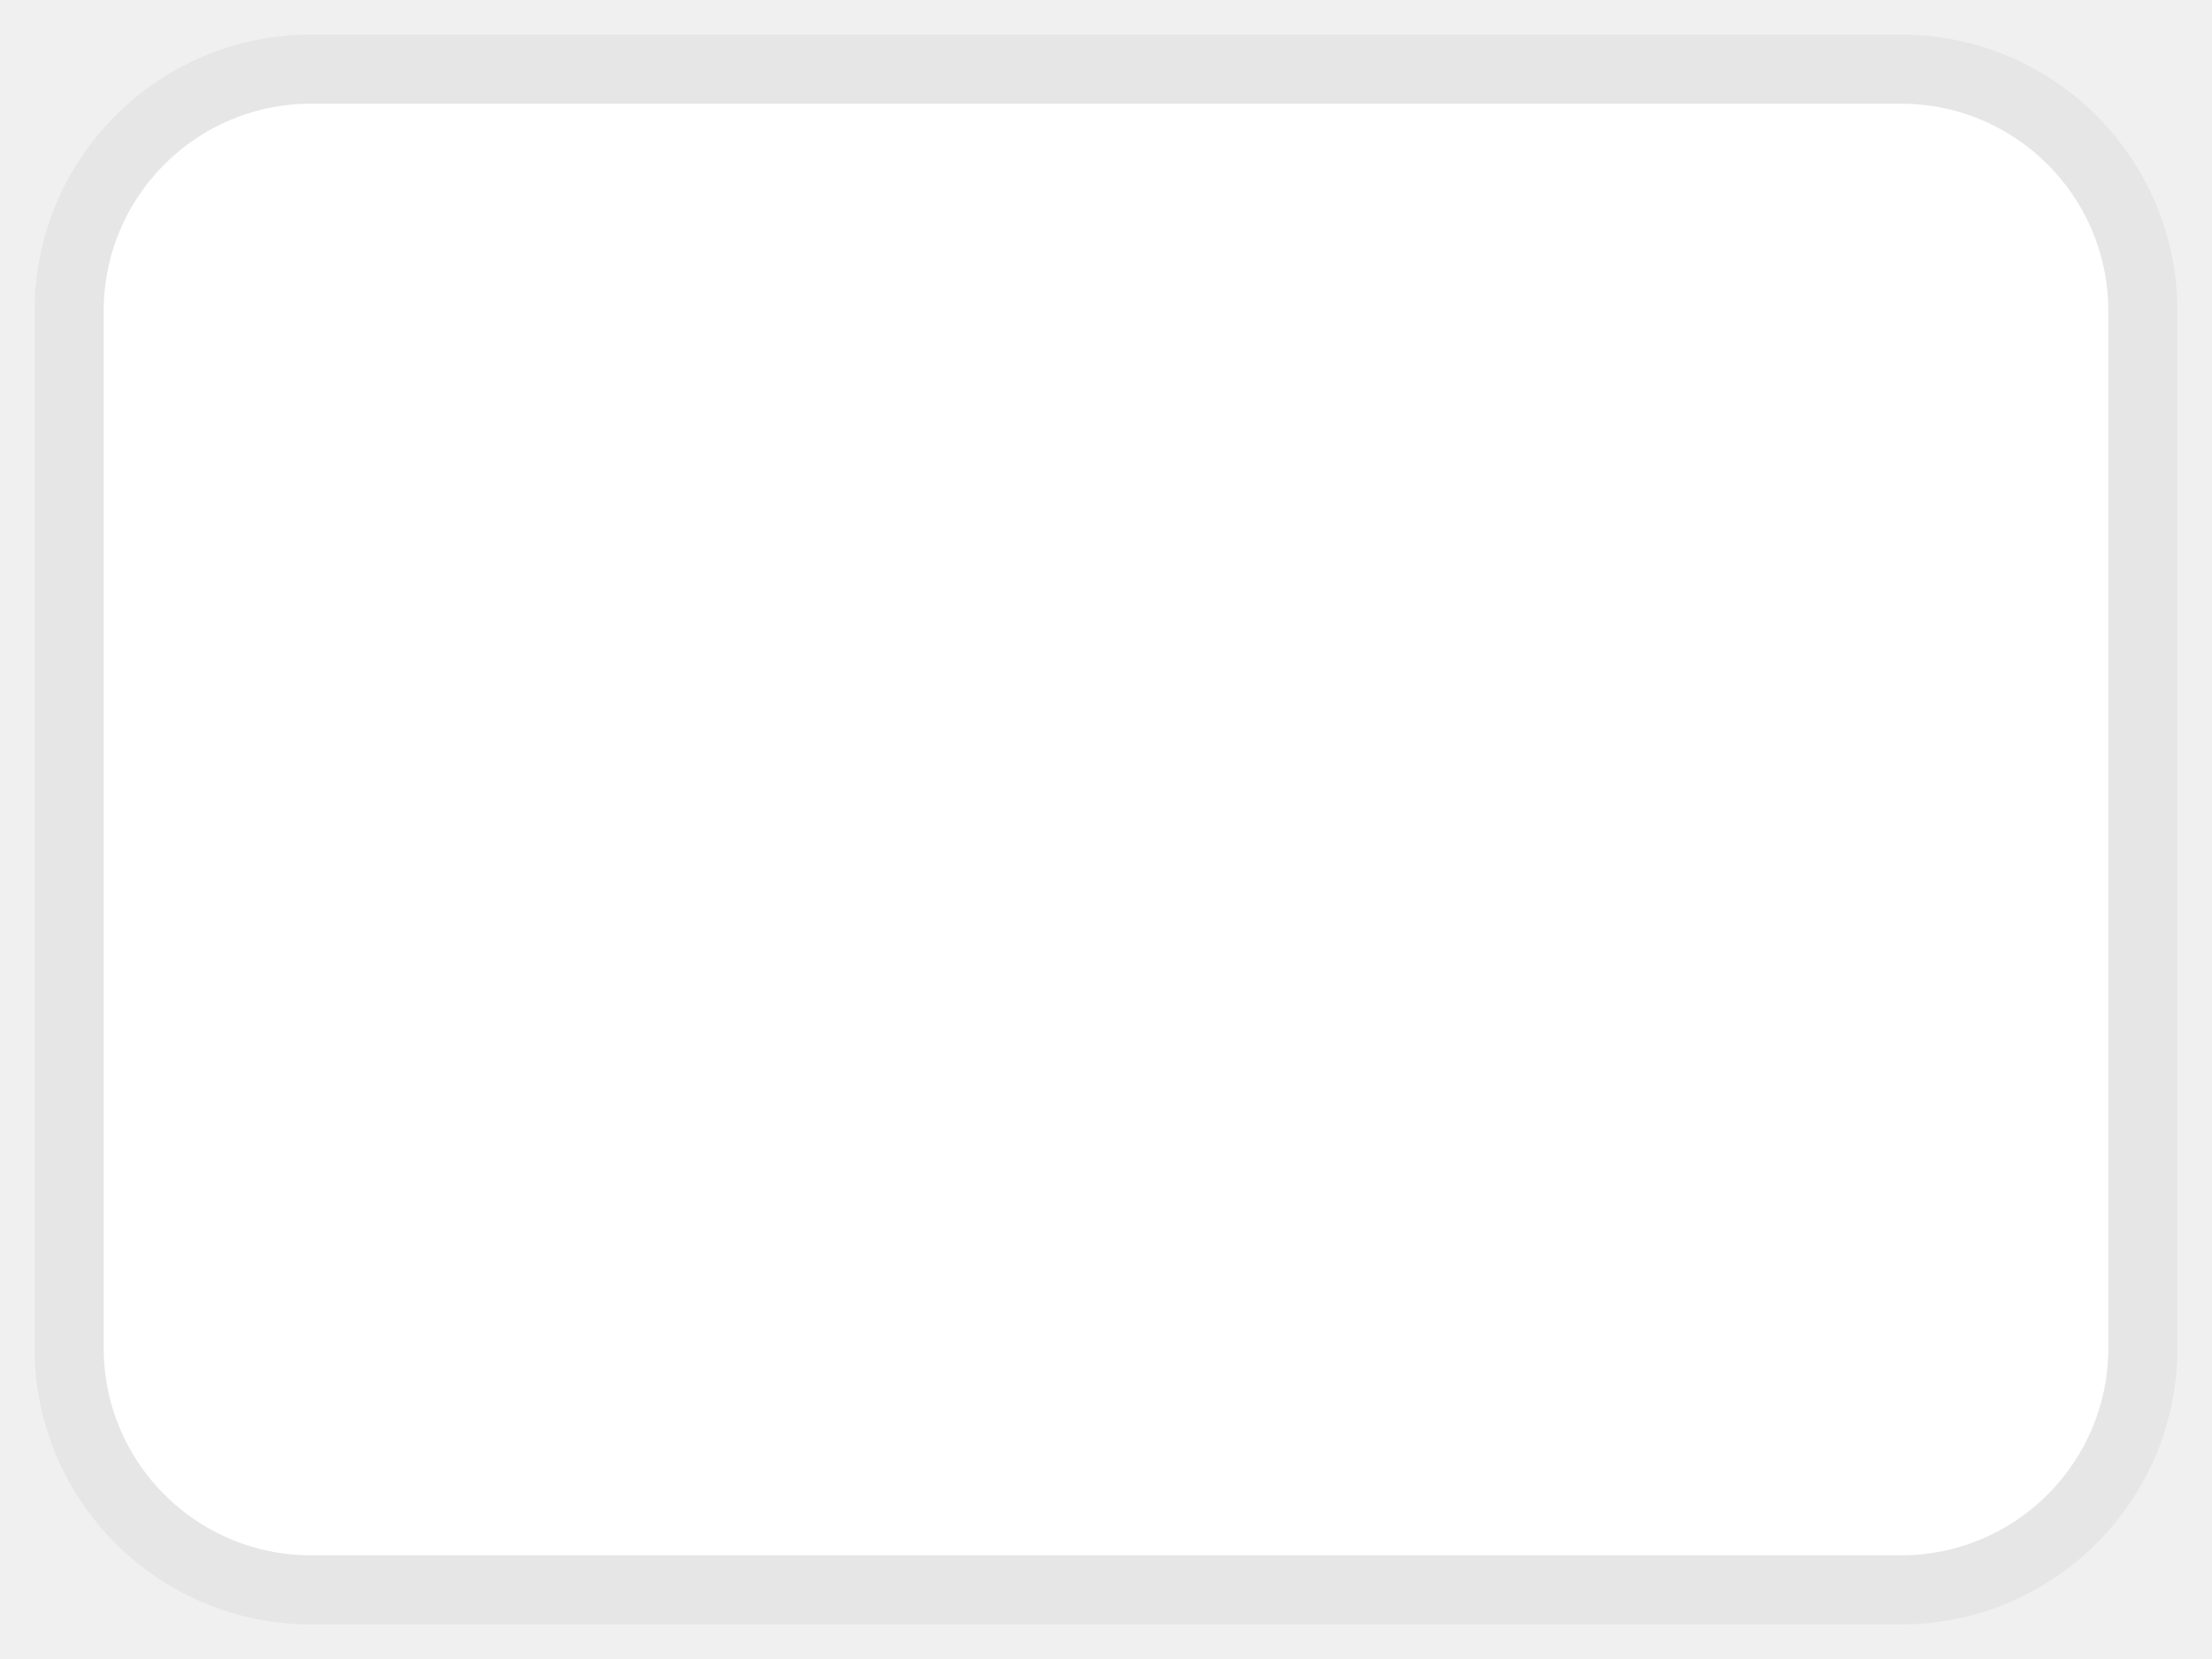
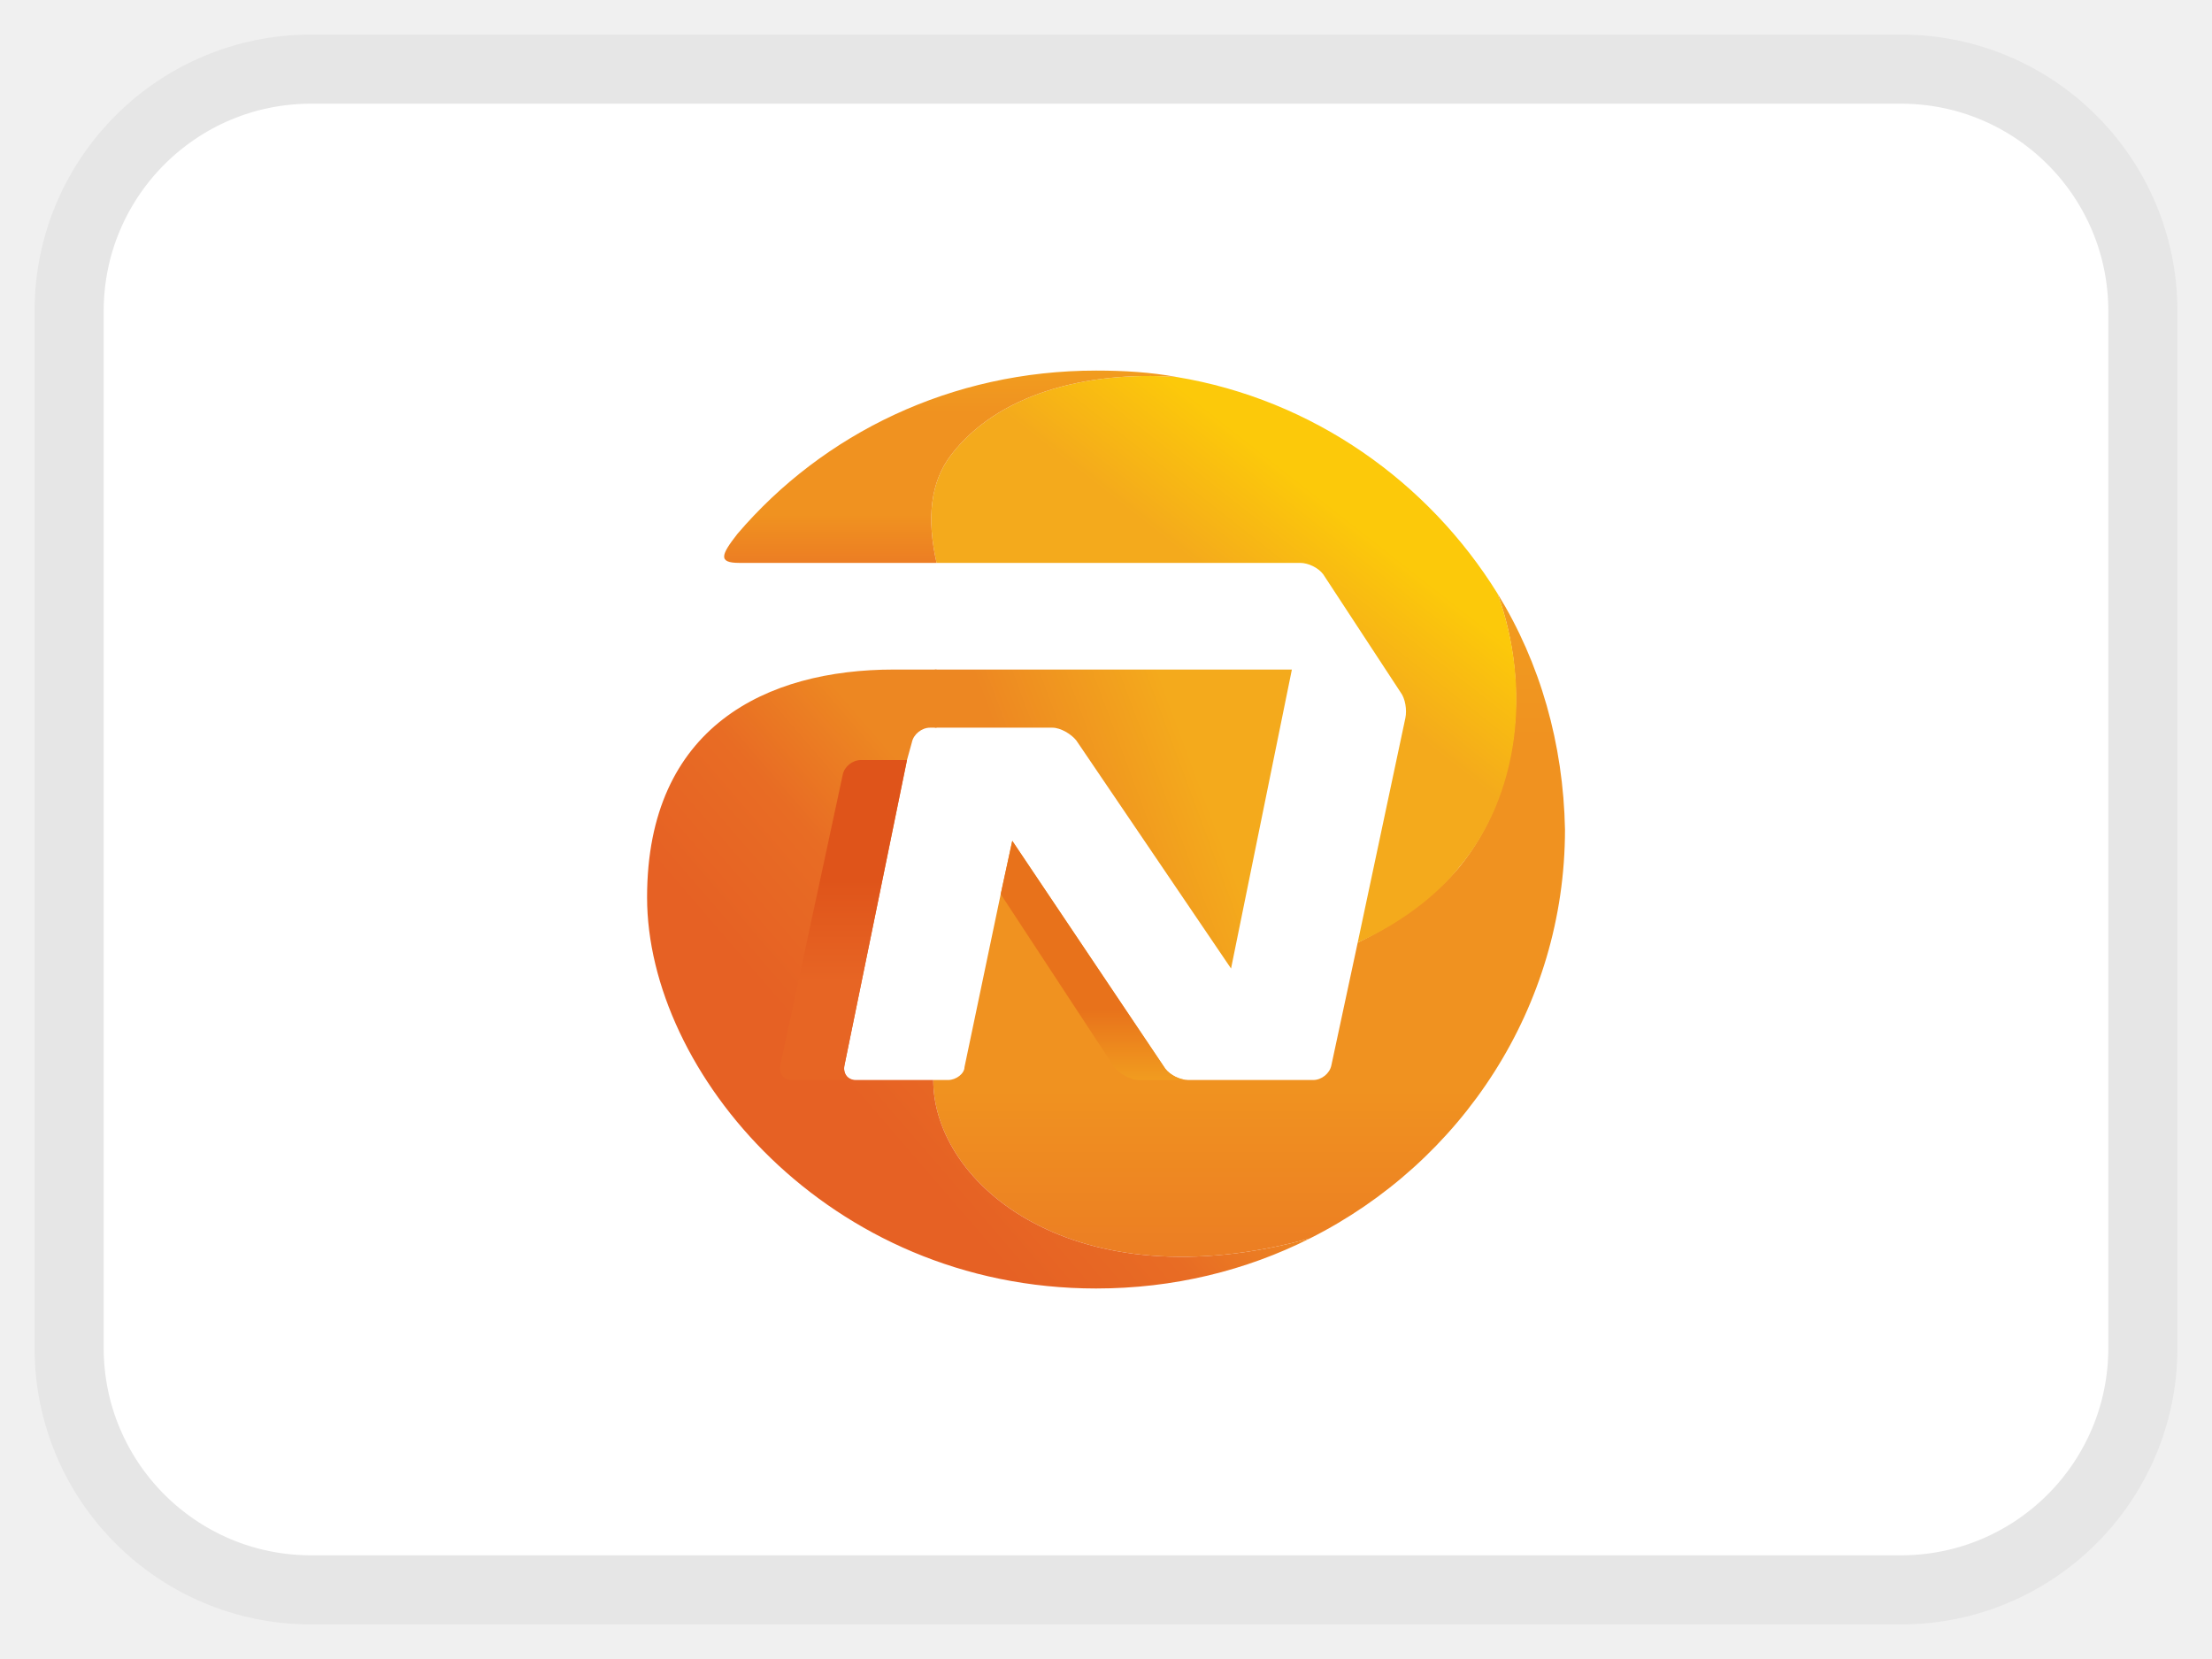
- <svg xmlns="http://www.w3.org/2000/svg" fill="none" height="24" width="32" version="1.1" id="svg25">
-   <defs id="defs25">
-     <linearGradient id="paint0_linear_3053_488" x1="19.568" y1="12.966" x2="12.313" y2="15.654" gradientUnits="userSpaceOnUse" gradientTransform="translate(30,-40)">
-       <stop offset="0.337" stop-color="#F4AA1C" id="stop8" />
-       <stop offset="0.847" stop-color="#ED8722" id="stop9" />
+ <svg xmlns="http://www.w3.org/2000/svg" xmlns:xlink="http://www.w3.org/1999/xlink" width="32px" height="24px" viewBox="0 0 32 24" version="1.1">
+   <defs>
+     <path d="M28,0 L4,0 C1.791,0 0,1.791 0,4 L0,20 C0,22.209 1.791,24 4,24 L28,24 C30.209,24 32,22.209 32,20 L32,4 C32,1.791 30.209,0 28,0 Z" id="path-1" />
+     <rect id="path-3" x="6.041" y="2.041" width="19.919" height="19.919" rx="8" />
+     <linearGradient x1="106.652%" y1="30.565%" x2="13.378%" y2="59.508%" id="linearGradient-5">
+       <stop stop-color="#F4AA1C" offset="33.74%" />
+       <stop stop-color="#ED8722" offset="84.66%" />
    </linearGradient>
-     <linearGradient id="paint1_linear_3053_488" x1="18.105" y1="24.306" x2="18.105" y2="9.859" gradientUnits="userSpaceOnUse" gradientTransform="translate(30,-40)">
-       <stop offset="0.006" stop-color="#EC7E23" id="stop10" />
-       <stop offset="0.252" stop-color="#F09220" id="stop11" />
-       <stop offset="0.779" stop-color="#F09220" id="stop12" />
-       <stop offset="0.994" stop-color="#F19C1F" id="stop13" />
+     <rect id="path-6" x="6.041" y="2.041" width="19.919" height="19.919" rx="8" />
+     <linearGradient x1="49.902%" y1="99.969%" x2="49.902%" y2="0.001%" id="linearGradient-8">
+       <stop stop-color="#EC7E23" offset="0.61%" />
+       <stop stop-color="#F09220" offset="25.15%" />
+       <stop stop-color="#F09220" offset="77.91%" />
+       <stop stop-color="#F19C1F" offset="99.39%" />
    </linearGradient>
-     <linearGradient id="paint2_linear_3053_488" x1="7.908" y1="22.486" x2="15.27" y2="16.199" gradientUnits="userSpaceOnUse" gradientTransform="translate(30,-40)">
-       <stop offset="0.215" stop-color="#E66124" id="stop14" />
-       <stop offset="0.54" stop-color="#E86C24" id="stop15" />
-       <stop offset="0.816" stop-color="#ED8722" id="stop16" />
+     <rect id="path-9" x="6.041" y="2.041" width="19.919" height="19.919" rx="8" />
+     <linearGradient x1="20.134%" y1="77.338%" x2="71.1%" y2="36.695%" id="linearGradient-11">
+       <stop stop-color="#E66124" offset="21.47%" />
+       <stop stop-color="#E86C24" offset="53.99%" />
+       <stop stop-color="#ED8722" offset="81.6%" />
    </linearGradient>
-     <linearGradient id="paint3_linear_3053_488" x1="15.402" y1="13.482" x2="20.641" y2="6.785" gradientUnits="userSpaceOnUse" gradientTransform="translate(30,-40)">
-       <stop offset="0.515" stop-color="#F4AA1C" id="stop17" />
-       <stop offset="0.859" stop-color="#FCC90A" id="stop18" />
+     <rect id="path-12" x="6.041" y="2.041" width="19.919" height="19.919" rx="8" />
+     <linearGradient x1="33.019%" y1="66.641%" x2="74.115%" y2="15.765%" id="linearGradient-14">
+       <stop stop-color="#F4AA1C" offset="51.53%" />
+       <stop stop-color="#FCC90A" offset="85.89%" />
    </linearGradient>
-     <linearGradient id="paint4_linear_3053_488" x1="11.612" y1="9.185" x2="11.612" y2="4.989" gradientUnits="userSpaceOnUse" gradientTransform="translate(30,-40)">
-       <stop offset="0.006" stop-color="#EC7E23" id="stop19" />
-       <stop offset="0.252" stop-color="#F09220" id="stop20" />
-       <stop offset="0.779" stop-color="#F09220" id="stop21" />
-       <stop offset="0.994" stop-color="#F19C1F" id="stop22" />
+     <rect id="path-15" x="6.041" y="2.041" width="19.919" height="19.919" rx="8" />
+     <linearGradient x1="50.019%" y1="99.881%" x2="50.019%" y2="-0.266%" id="linearGradient-17">
+       <stop stop-color="#EC7E23" offset="0.61%" />
+       <stop stop-color="#F09220" offset="25.15%" />
+       <stop stop-color="#F09220" offset="77.91%" />
+       <stop stop-color="#F19C1F" offset="99.39%" />
    </linearGradient>
-     <linearGradient id="paint5_linear_3053_488" x1="9.29" y1="20.455" x2="9.29" y2="13.481" gradientUnits="userSpaceOnUse" gradientTransform="translate(30,-40)">
-       <stop offset="0.307" stop-color="#E76524" id="stop23" />
-       <stop offset="0.626" stop-color="#DF541A" id="stop24" />
+     <rect id="path-18" x="6.041" y="2.041" width="19.919" height="19.919" rx="8" />
+     <linearGradient x1="50.364%" y1="99.967%" x2="50.364%" y2="-0.069%" id="linearGradient-20">
+       <stop stop-color="#E76524" offset="30.67%" />
+       <stop stop-color="#DF541A" offset="62.58%" />
    </linearGradient>
-     <linearGradient id="paint6_linear_3053_488" x1="14.752" y1="20.447" x2="14.752" y2="15.219" gradientUnits="userSpaceOnUse" gradientTransform="translate(30,-40)">
-       <stop stop-color="#F19C1F" id="stop25" />
-       <stop offset="0.294" stop-color="#E8721B" id="stop26" />
+     <rect id="path-21" x="6.041" y="2.041" width="19.919" height="19.919" rx="8" />
+     <linearGradient x1="50.059%" y1="99.8%" x2="50.059%" y2="-0.522%" id="linearGradient-23">
+       <stop stop-color="#F19C1F" offset="0%" />
+       <stop stop-color="#E8721B" offset="29.45%" />
    </linearGradient>
-     <clipPath clipPathUnits="userSpaceOnUse" id="clipPath26">
-       <g id="g27">
-         <rect width="30" height="30" rx="8" fill="#ffffff" id="rect27" x="30" y="-40" />
-       </g>
-     </clipPath>
-     <clipPath clipPathUnits="userSpaceOnUse" id="clipPath27">
-       <g id="g28">
-         <rect width="30" height="30" rx="8" fill="#ffffff" id="rect28" x="30" y="-40" />
-       </g>
-     </clipPath>
-     <clipPath clipPathUnits="userSpaceOnUse" id="clipPath28">
-       <g id="g29">
-         <rect width="30" height="30" rx="8" fill="#ffffff" id="rect29" x="30" y="-40" />
-       </g>
-     </clipPath>
-     <clipPath clipPathUnits="userSpaceOnUse" id="clipPath29">
-       <g id="g30">
-         <rect width="30" height="30" rx="8" fill="#ffffff" id="rect30" x="30" y="-40" />
-       </g>
-     </clipPath>
-     <clipPath clipPathUnits="userSpaceOnUse" id="clipPath30">
-       <g id="g31">
-         <rect width="30" height="30" rx="8" fill="#ffffff" id="rect31" x="30" y="-40" />
-       </g>
-     </clipPath>
-     <clipPath clipPathUnits="userSpaceOnUse" id="clipPath31">
-       <g id="g32">
-         <rect width="30" height="30" rx="8" fill="#ffffff" id="rect32" x="30" y="-40" />
-       </g>
-     </clipPath>
-     <clipPath clipPathUnits="userSpaceOnUse" id="clipPath32">
-       <g id="g33">
-         <rect width="30" height="30" rx="8" fill="#ffffff" id="rect33" x="30" y="-40" />
-       </g>
-     </clipPath>
-     <clipPath clipPathUnits="userSpaceOnUse" id="clipPath33">
-       <g id="g34">
-         <rect width="30" height="30" rx="8" fill="#ffffff" id="rect34" x="30" y="-40" />
-       </g>
-     </clipPath>
-     <mask maskUnits="userSpaceOnUse" id="mask36">
-       <g id="g37" transform="translate(-14.172,-4.937)">
-         <path d="M 28,0 H 4 A 4,4 0 0 0 0,4 v 16 a 4,4 0 0 0 4,4 h 24 a 4,4 0 0 0 4,-4 V 4 A 4,4 0 0 0 28,0 Z" fill="#ffffff" id="path36" />
-       </g>
+   </defs>
+   <g id="Page-1" stroke="none" stroke-width="1" fill="none" fill-rule="evenodd">
+     <mask id="mask-2" fill="white">
+       <use xlink:href="#path-1" />
    </mask>
-     <mask maskUnits="userSpaceOnUse" id="mask37">
-       <g id="g38">
-         <path d="M 28,0 H 4 A 4,4 0 0 0 0,4 v 16 a 4,4 0 0 0 4,4 h 24 a 4,4 0 0 0 4,-4 V 4 A 4,4 0 0 0 28,0 Z" fill="#ffffff" id="path37" />
-       </g>
+     <g id="path44" />
+     <path d="M4.5,1 L27.5,1 C29.433,1 31,2.567 31,4.5 L31,19.5 C31,21.433 29.433,23 27.5,23 L4.5,23 C2.567,23 1,21.433 1,19.5 L1,4.5 C1,2.567 2.567,1 4.5,1 Z" id="path7" stroke="#E6E6E6" fill="#FFFFFF" fill-rule="nonzero" />
+     <mask id="mask-4" fill="white">
+       <use xlink:href="#path-3" />
    </mask>
-     <mask maskUnits="userSpaceOnUse" id="mask38">
-       <g id="g39">
-         <path d="M 28,0 H 4 A 4,4 0 0 0 0,4 v 16 a 4,4 0 0 0 4,4 h 24 a 4,4 0 0 0 4,-4 V 4 A 4,4 0 0 0 28,0 Z" fill="#ffffff" id="path38" />
-       </g>
+     <g id="rect33" />
+     <path d="M15.225,10.527 C15.344,10.527 15.5,10.621 15.572,10.714 L17.809,14.011 L18.689,9.686 L13.525,9.686 L13.525,10.527 L15.239,10.527 L15.225,10.527 Z" id="path2" fill="url(#linearGradient-5)" fill-rule="nonzero" mask="url(#mask-4)" />
+     <mask id="mask-7" fill="white">
+       <use xlink:href="#path-6" />
    </mask>
-     <mask maskUnits="userSpaceOnUse" id="mask39">
-       <g id="g40">
-         <path d="M 28,0 H 4 A 4,4 0 0 0 0,4 v 16 a 4,4 0 0 0 4,4 h 24 a 4,4 0 0 0 4,-4 V 4 A 4,4 0 0 0 28,0 Z" fill="#ffffff" id="path39" />
-       </g>
+     <g id="rect32" />
+     <path d="M21.664,8.587 C22.164,9.966 21.949,11.509 21.116,12.538 C20.783,12.935 20.26,13.333 19.641,13.637 L19.26,15.413 C19.236,15.53 19.118,15.624 18.998,15.624 L17.19,15.624 C17.071,15.624 16.928,15.554 16.857,15.46 L14.644,12.164 L14.477,12.935 L13.953,15.437 C13.953,15.53 13.834,15.624 13.715,15.624 L13.501,15.624 C13.501,17.143 15.548,18.85 18.951,17.915 C21.14,16.816 22.64,14.572 22.64,12 C22.616,10.761 22.283,9.592 21.664,8.587 Z" id="path3" fill="url(#linearGradient-8)" fill-rule="nonzero" mask="url(#mask-7)" />
+     <mask id="mask-10" fill="white">
+       <use xlink:href="#path-9" />
    </mask>
-     <mask maskUnits="userSpaceOnUse" id="mask40">
-       <g id="g41">
-         <path d="M 28,0 H 4 A 4,4 0 0 0 0,4 v 16 a 4,4 0 0 0 4,4 h 24 a 4,4 0 0 0 4,-4 V 4 A 4,4 0 0 0 28,0 Z" fill="#ffffff" id="path40" />
-       </g>
+     <g id="rect31" />
+     <path d="M9.361,12.982 C9.361,10.504 11.098,9.686 12.93,9.686 L13.549,9.686 L13.549,10.527 L13.454,10.527 C13.335,10.527 13.216,10.621 13.192,10.738 L13.121,10.995 L12.216,15.413 C12.192,15.53 12.264,15.624 12.383,15.624 L13.501,15.624 C13.501,17.143 15.548,18.85 18.951,17.915 C18.023,18.382 16.976,18.64 15.857,18.64 C11.978,18.64 9.361,15.507 9.361,12.982 Z" id="path4" fill="url(#linearGradient-11)" fill-rule="nonzero" mask="url(#mask-10)" />
+     <mask id="mask-13" fill="white">
+       <use xlink:href="#path-12" />
    </mask>
-     <mask maskUnits="userSpaceOnUse" id="mask41">
-       <g id="g42" transform="translate(-11.482,-11.852)">
-         <path d="M 28,0 H 4 A 4,4 0 0 0 0,4 v 16 a 4,4 0 0 0 4,4 h 24 a 4,4 0 0 0 4,-4 V 4 A 4,4 0 0 0 28,0 Z" fill="#ffffff" id="path41" />
-       </g>
+     <g id="rect30" />
+     <path d="M19.641,13.637 C20.26,13.356 20.783,12.959 21.116,12.538 C21.973,11.509 22.164,9.966 21.664,8.587 C20.664,6.974 18.998,5.781 17.023,5.454 C15.691,5.361 14.429,5.711 13.763,6.576 C13.454,6.974 13.406,7.511 13.549,8.143 L18.808,8.143 C18.927,8.143 19.07,8.213 19.141,8.306 L20.26,10.013 C20.331,10.106 20.355,10.27 20.331,10.387 L19.641,13.637 Z" id="path5" fill="url(#linearGradient-14)" fill-rule="nonzero" mask="url(#mask-13)" />
+     <mask id="mask-16" fill="white">
+       <use xlink:href="#path-15" />
    </mask>
-     <mask maskUnits="userSpaceOnUse" id="mask42">
-       <g id="g43">
-         <path d="M 28,0 H 4 A 4,4 0 0 0 0,4 v 16 a 4,4 0 0 0 4,4 h 24 a 4,4 0 0 0 4,-4 V 4 A 4,4 0 0 0 28,0 Z" fill="#ffffff" id="path42" />
-       </g>
+     <g id="rect29" />
+     <path d="M17.023,5.454 C15.691,5.361 14.429,5.711 13.763,6.576 C13.454,6.974 13.406,7.511 13.549,8.143 L10.693,8.143 C10.384,8.143 10.431,8.026 10.669,7.722 C11.907,6.272 13.763,5.361 15.857,5.361 C16.262,5.361 16.643,5.384 17.023,5.454 Z" id="path6-2" fill="url(#linearGradient-17)" fill-rule="nonzero" mask="url(#mask-16)" />
+     <mask id="mask-19" fill="white">
+       <use xlink:href="#path-18" />
    </mask>
-     <mask maskUnits="userSpaceOnUse" id="mask43">
-       <g id="g44" transform="translate(-11.372,-13.266)">
-         <path d="M 28,0 H 4 A 4,4 0 0 0 0,4 v 16 a 4,4 0 0 0 4,4 h 24 a 4,4 0 0 0 4,-4 V 4 A 4,4 0 0 0 28,0 Z" fill="#ffffff" id="path43" />
-       </g>
+     <g id="rect28" />
+     <path d="M12.216,15.413 L13.121,10.995 L12.454,10.995 C12.335,10.995 12.216,11.088 12.192,11.205 L11.288,15.413 C11.264,15.53 11.336,15.624 11.455,15.624 L12.359,15.624 C12.264,15.624 12.192,15.53 12.216,15.413 L12.216,15.413 Z" id="path7-7" fill="url(#linearGradient-20)" fill-rule="nonzero" mask="url(#mask-19)" />
+     <mask id="mask-22" fill="white">
+       <use xlink:href="#path-21" />
    </mask>
-     <mask maskUnits="userSpaceOnUse" id="mask44">
-       <g id="g45">
-         <path d="M 28,0 H 4 A 4,4 0 0 0 0,4 v 16 a 4,4 0 0 0 4,4 h 24 a 4,4 0 0 0 4,-4 V 4 A 4,4 0 0 0 28,0 Z" fill="#ffffff" id="path44" />
-       </g>
-     </mask>
-   </defs>
-   <linearGradient id="a" gradientTransform="matrix(9.27404,0,0,4.82471,0,0.002)" gradientUnits="userSpaceOnUse" x2="1">
-     <stop offset="0" stop-color="#cc612c" id="stop1" />
-     <stop offset="1" stop-color="#743237" id="stop2" />
-   </linearGradient>
-   <linearGradient id="b" gradientTransform="matrix(5.73197,-1.08109,1.13105,5.47875,-1.44,0.228)" gradientUnits="userSpaceOnUse" x2="1">
-     <stop offset="0" stop-color="#ffdd7f" id="stop3" />
-     <stop offset="1" stop-color="#f47920" id="stop4" />
-   </linearGradient>
-   <linearGradient id="c" gradientTransform="matrix(3.319124,3.549775,-1.424362,8.271876,1.058746,-1.011622)" gradientUnits="userSpaceOnUse" x2="1">
-     <stop offset="0" stop-color="#2a3795" id="stop5" />
-     <stop offset="1" stop-color="#222a7e" id="stop6" />
-   </linearGradient>
-   <path d="m 4.5,1 h 23 A 3.5,3.5 0 0 1 31,4.5 v 15 A 3.5,3.5 0 0 1 27.5,23 H 4.5 A 3.5,3.5 0 0 1 1,19.5 V 4.5 A 3.5,3.5 0 0 1 4.5,1 Z" fill="#ffffff" stroke="#e6e6e6" id="path7" mask="url(#mask44)" style="display:inline" />
-   <g id="g35" transform="matrix(0.66395,0,0,0.66395,-13.87775,28.59875)">
-     <path d="m 43.833,-27.218 c 0.179,0 0.414,0.141 0.522,0.282 l 3.369,4.965 1.326,-6.514 h -7.778 v 1.268 h 2.581 z" fill="url(#paint0_linear_3053_488)" id="path2" style="fill:url(#paint0_linear_3053_488)" clip-path="url(#clipPath32)" />
-     <path d="m 53.531,-30.141 c 0.753,2.077 0.43,4.401 -0.824,5.951 -0.502,0.599 -1.29,1.197 -2.222,1.655 l -0.574,2.676 c -0.036,0.176 -0.215,0.317 -0.394,0.317 h -2.724 c -0.179,0 -0.394,-0.106 -0.502,-0.246 l -3.333,-4.965 -0.251,1.162 -0.788,3.768 c 0,0.141 -0.179,0.282 -0.358,0.282 h -0.323 c 0,2.289 3.082,4.859 8.208,3.451 C 52.742,-17.747 55,-21.127 55,-25 c -0.036,-1.866 -0.538,-3.627 -1.47,-5.141 z" fill="url(#paint1_linear_3053_488)" id="path3" style="fill:url(#paint1_linear_3053_488)" clip-path="url(#clipPath31)" />
-     <path d="m 35,-23.521 c 0,-3.732 2.616,-4.965 5.376,-4.965 h 0.932 v 1.268 h -0.143 c -0.179,0 -0.358,0.141 -0.394,0.317 l -0.107,0.387 -1.362,6.655 c -0.036,0.176 0.072,0.317 0.251,0.317 h 1.685 c 0,2.289 3.082,4.859 8.208,3.451 C 48.047,-15.387 46.469,-15 44.785,-15 38.943,-15 35,-19.718 35,-23.521 Z" fill="url(#paint2_linear_3053_488)" id="path4" style="fill:url(#paint2_linear_3053_488)" clip-path="url(#clipPath30)" />
-     <path d="m 50.484,-22.535 c 0.932,-0.423 1.72,-1.021 2.222,-1.655 1.29,-1.549 1.577,-3.873 0.824,-5.951 -1.505,-2.43 -4.014,-4.225 -6.989,-4.718 -2.007,-0.141 -3.907,0.387 -4.91,1.69 -0.466,0.599 -0.538,1.408 -0.323,2.359 h 7.921 c 0.179,0 0.394,0.106 0.502,0.246 l 1.685,2.57 c 0.108,0.141 0.143,0.387 0.108,0.563 z" fill="url(#paint3_linear_3053_488)" id="path5" style="fill:url(#paint3_linear_3053_488)" clip-path="url(#clipPath29)" />
-     <path d="m 46.541,-34.859 c -2.007,-0.141 -3.907,0.387 -4.91,1.69 -0.466,0.599 -0.538,1.408 -0.323,2.359 h -4.301 c -0.466,0 -0.394,-0.176 -0.036,-0.634 C 38.835,-33.627 41.631,-35 44.785,-35 c 0.609,0 1.183,0.035 1.756,0.141 z" fill="url(#paint4_linear_3053_488)" id="path6-2" style="fill:url(#paint4_linear_3053_488)" clip-path="url(#clipPath28)" />
-     <path d="m 39.301,-19.859 1.362,-6.655 h -1.004 c -0.179,0 -0.358,0.141 -0.394,0.317 l -1.362,6.338 c -0.036,0.176 0.072,0.317 0.251,0.317 h 1.362 c -0.143,0 -0.251,-0.141 -0.215,-0.317 z" fill="url(#paint5_linear_3053_488)" id="path7-7" style="fill:url(#paint5_linear_3053_488)" clip-path="url(#clipPath27)" />
-     <path d="m 45.717,-19.542 h 1.075 c -0.179,0 -0.394,-0.106 -0.502,-0.246 l -3.333,-4.965 -0.251,1.162 2.473,3.768 c 0.107,0.141 0.358,0.282 0.538,0.282 z" fill="url(#paint6_linear_3053_488)" id="path8-1" style="fill:url(#paint6_linear_3053_488)" clip-path="url(#clipPath26)" />
+     <g id="rect27" />
+     <path d="M16.476,15.624 L17.19,15.624 C17.071,15.624 16.928,15.554 16.857,15.46 L14.644,12.164 L14.477,12.935 L16.119,15.437 C16.19,15.53 16.357,15.624 16.476,15.624 L16.476,15.624 Z" id="path8-1" fill="url(#linearGradient-23)" fill-rule="nonzero" mask="url(#mask-22)" />
  </g>
</svg>
